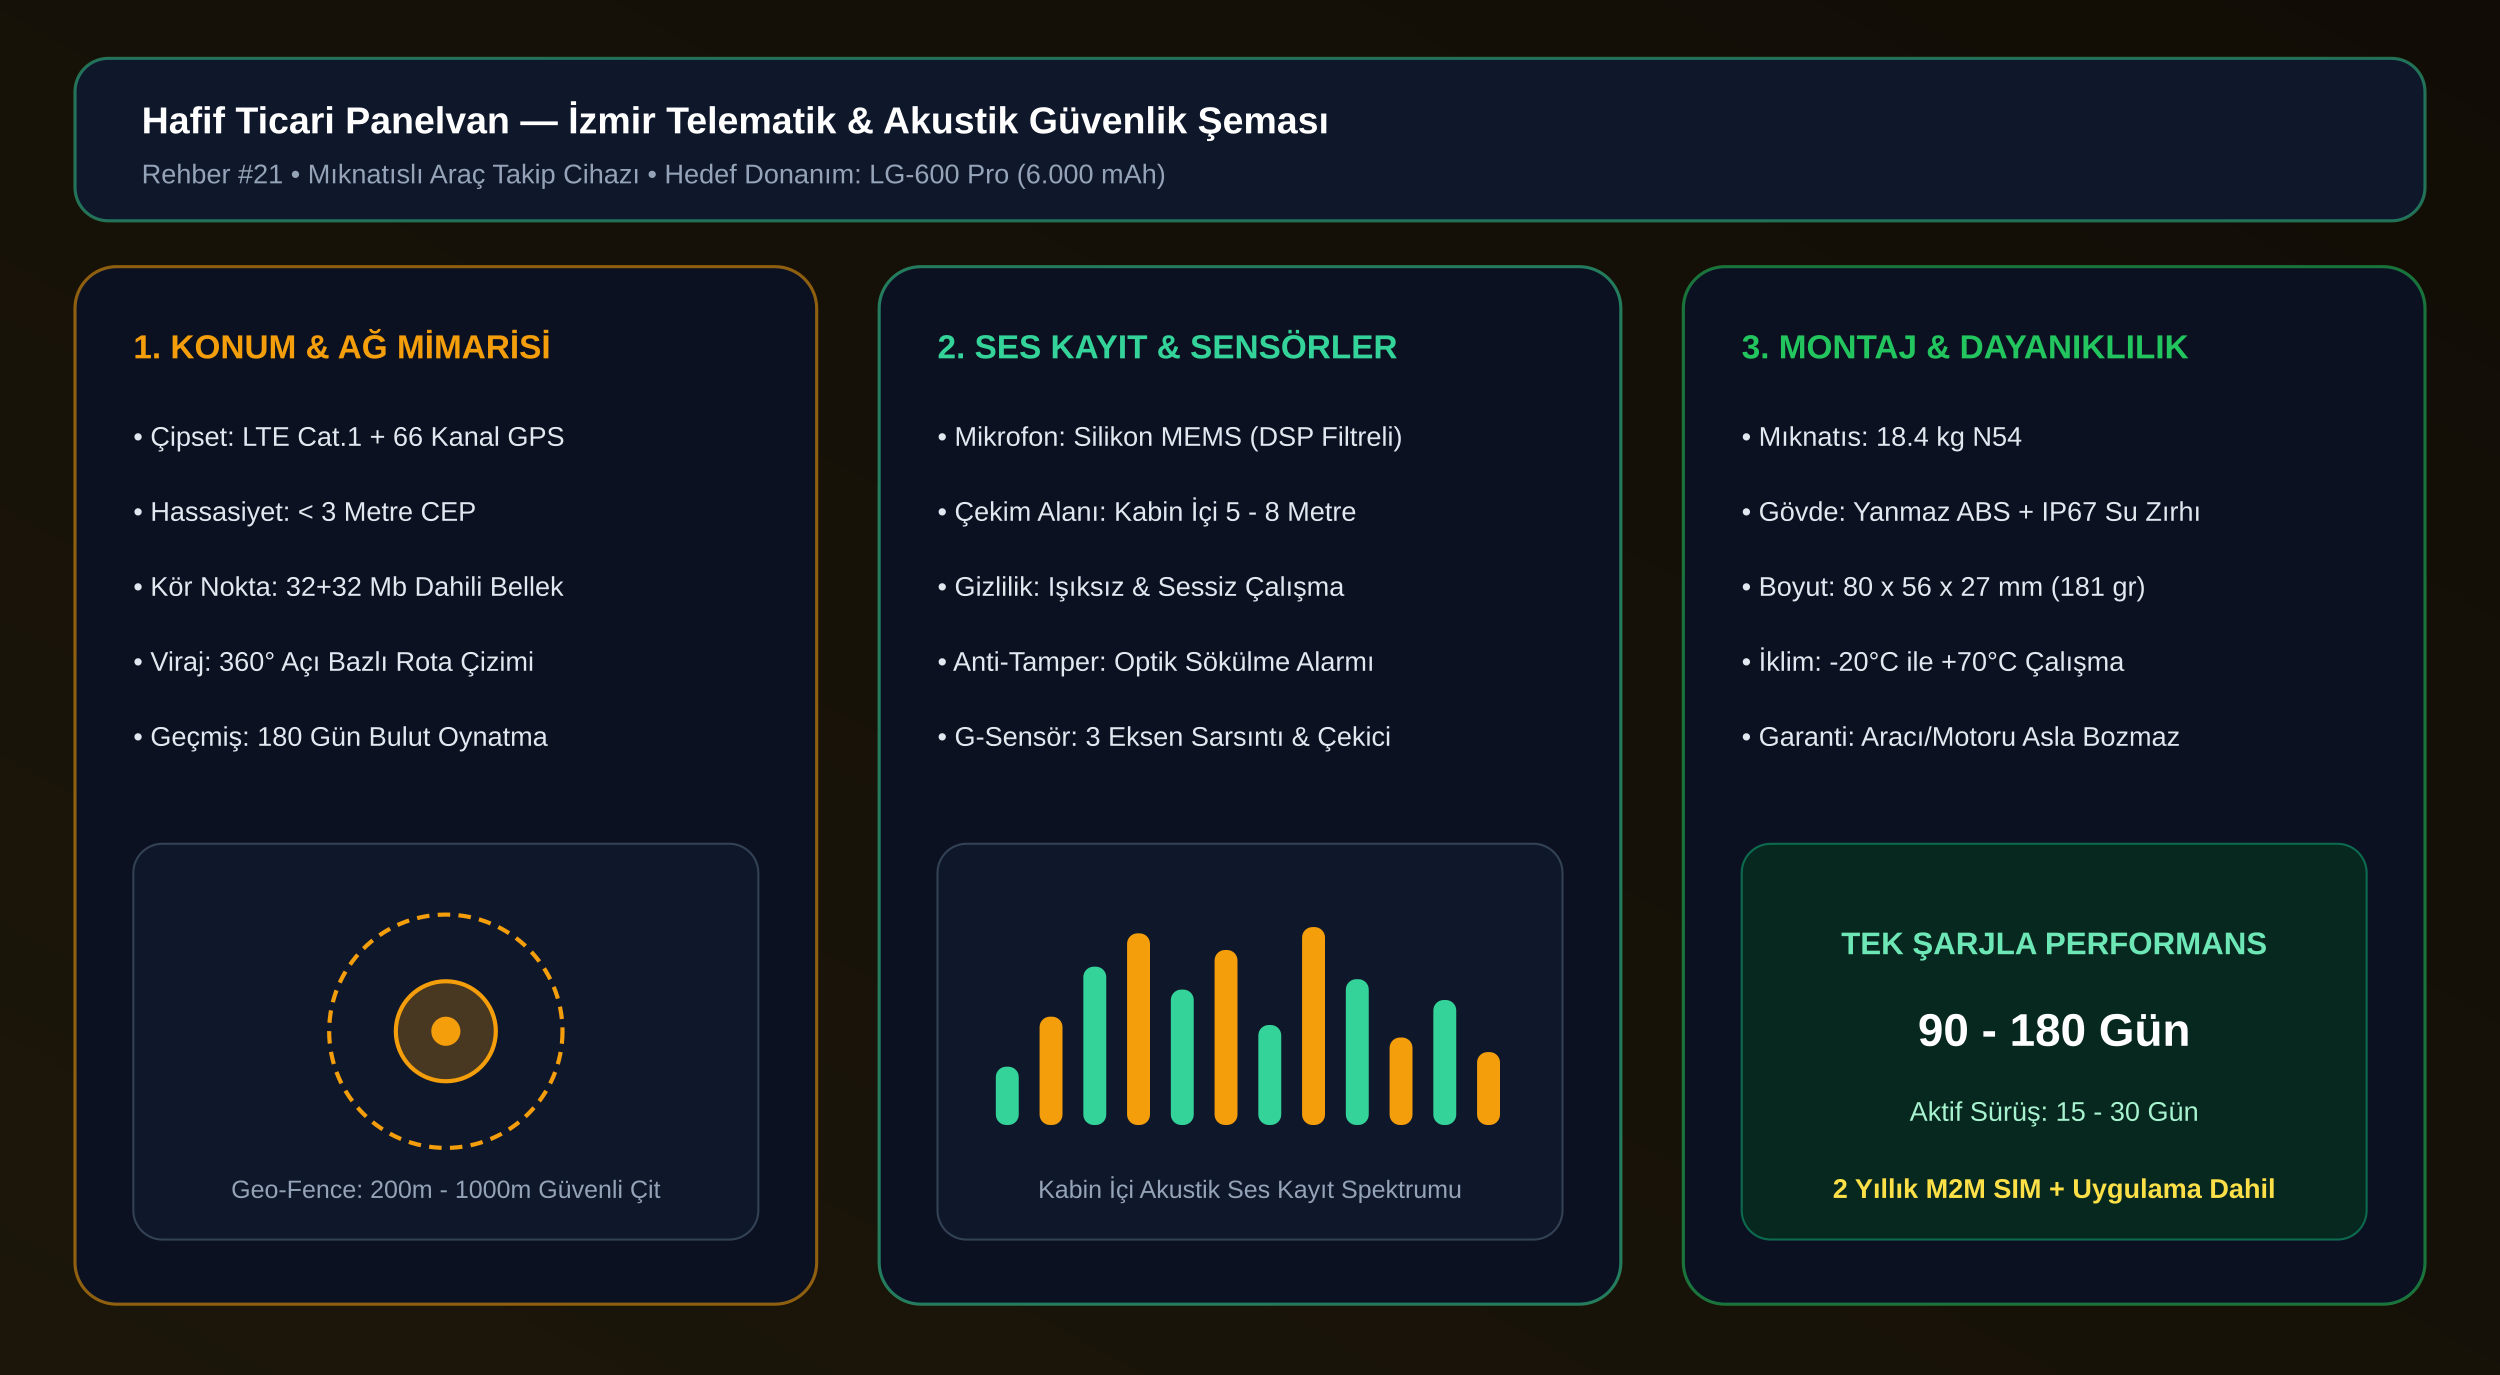
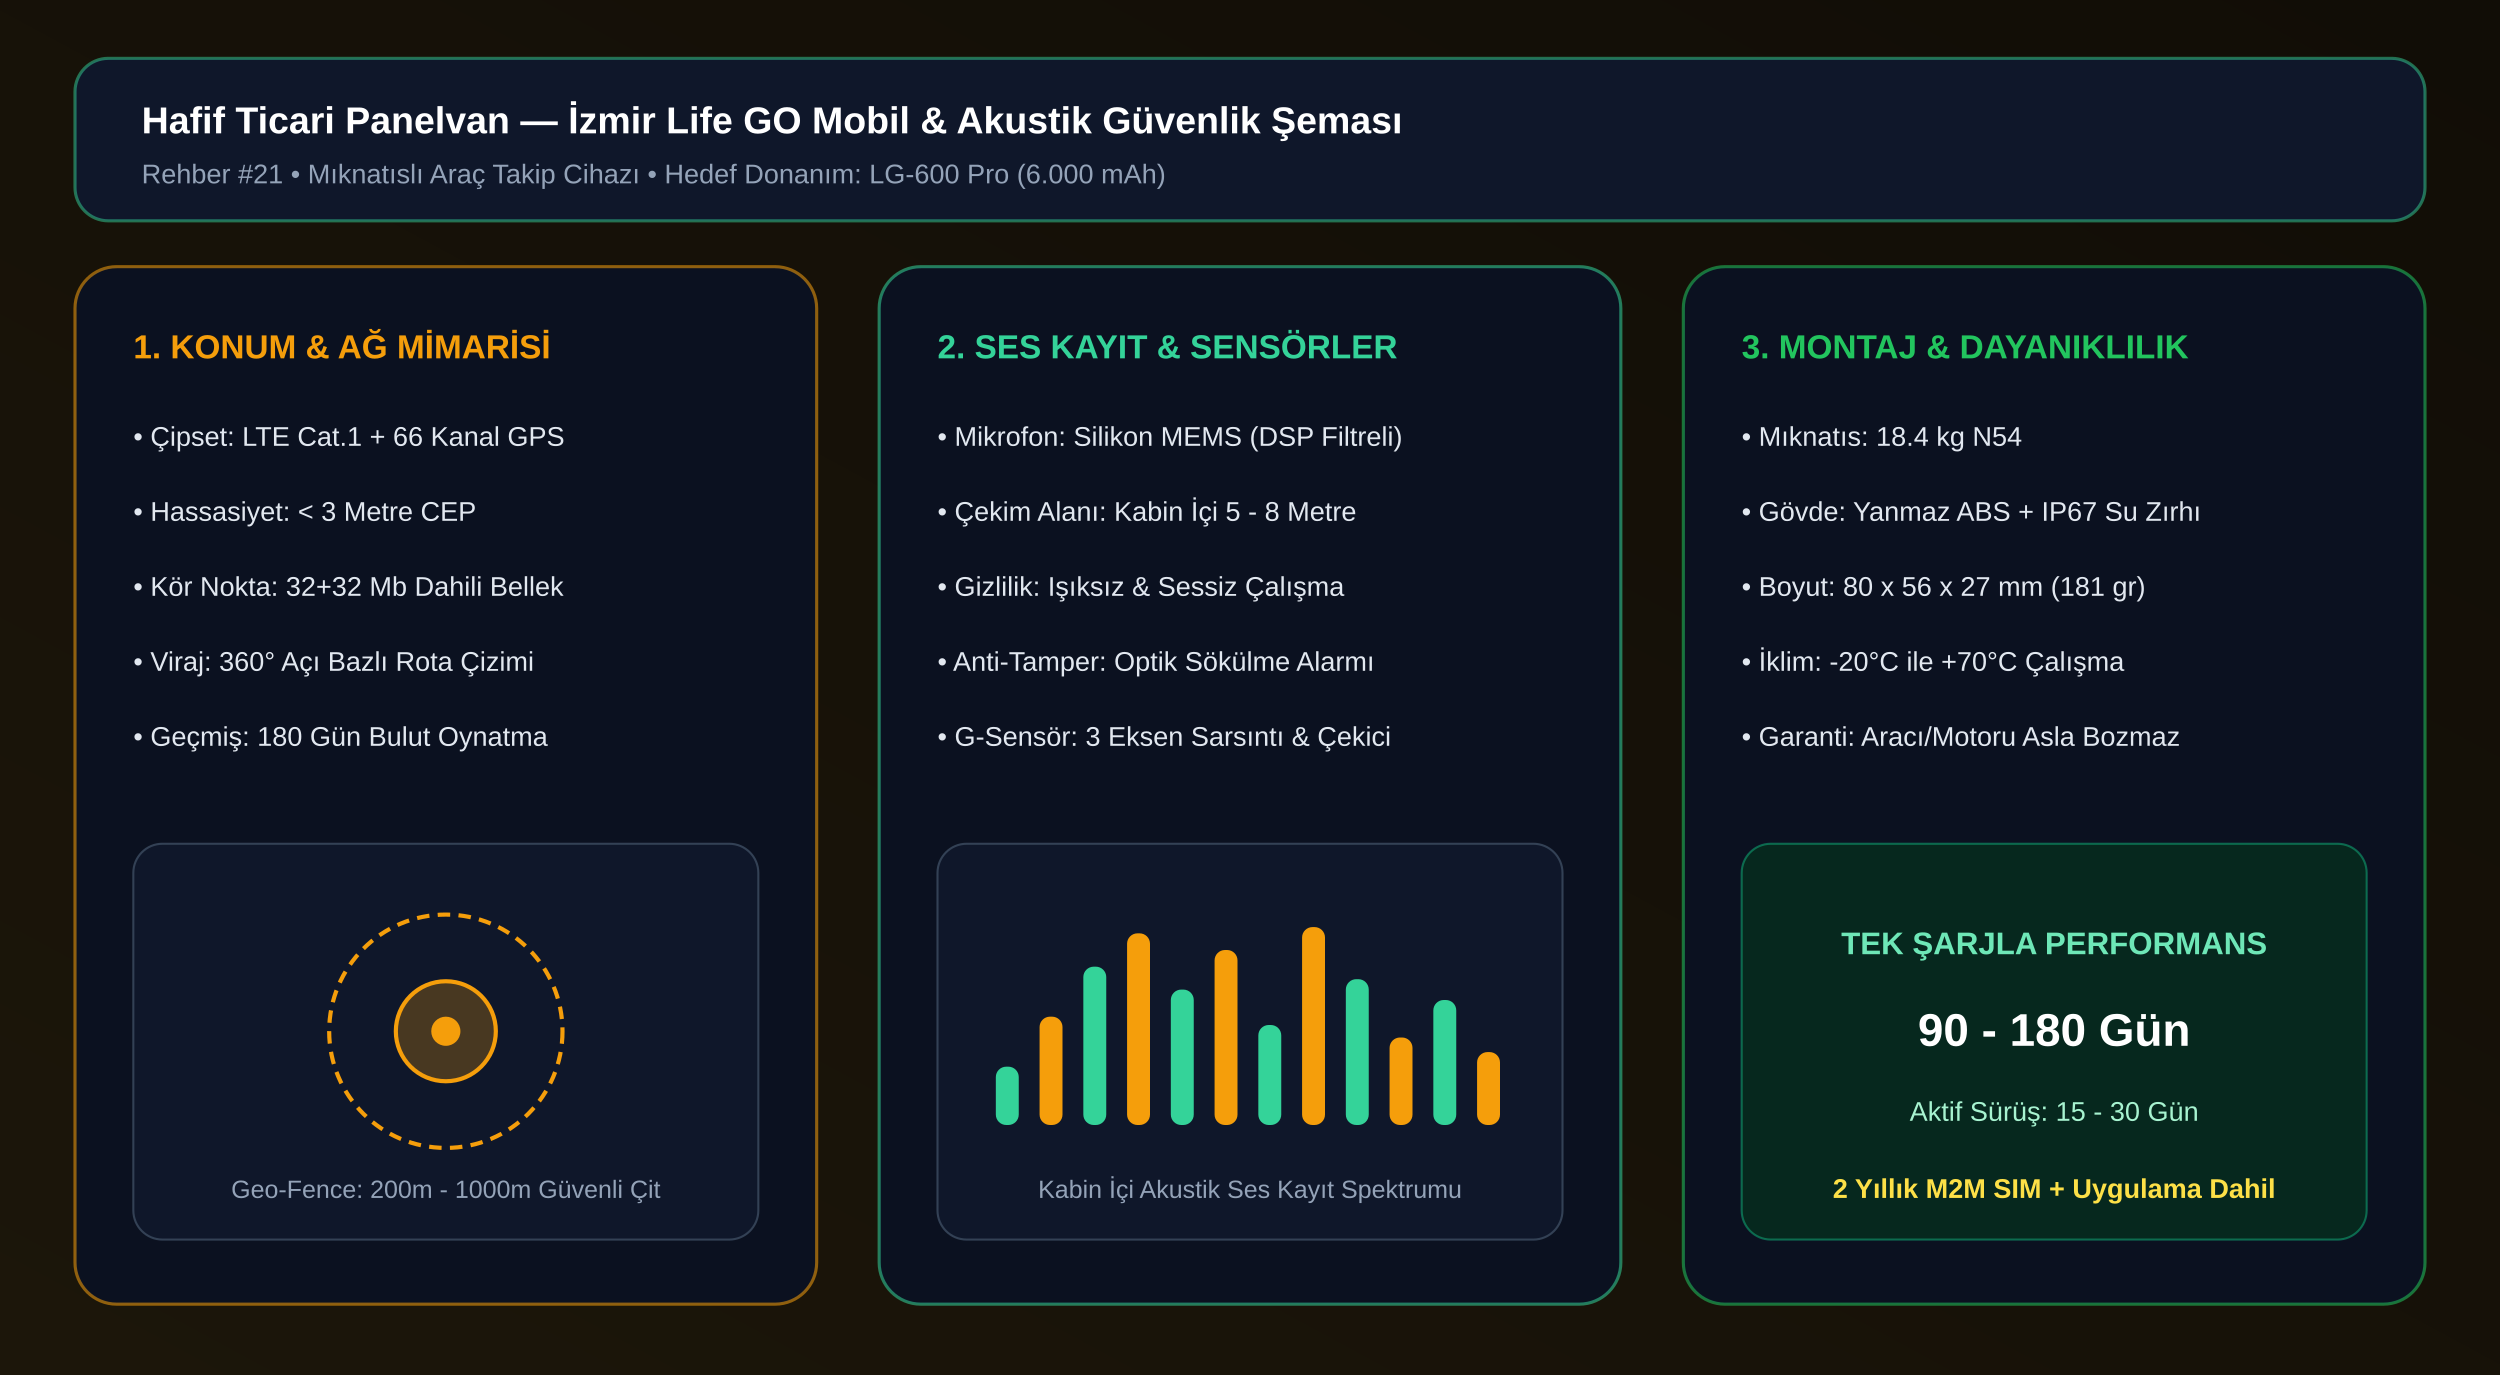
<svg xmlns="http://www.w3.org/2000/svg" viewBox="0 0 1200 660" width="1200" height="660">
  <defs>
    <linearGradient id="g2_21" x1="0%" y1="100%" x2="100%" y2="0%">
      <stop offset="0%" stop-color="#1C160A" />
      <stop offset="100%" stop-color="#110D06" />
    </linearGradient>
  </defs>
  <rect width="1200" height="660" fill="url(#g2_21)" />
  <rect x="36" y="28" width="1128" height="78" rx="16" fill="#0F172A" stroke="#34D399" stroke-opacity="0.5" stroke-width="1.5" />
-   <text x="68" y="64" fill="#FFFFFF" font-family="Arial, sans-serif" font-size="18" font-weight="bold">Hafif Ticari Panelvan — İzmir Telematik &amp; Akustik Güvenlik Şeması</text>
+   <text x="68" y="64" fill="#FFFFFF" font-family="Arial, sans-serif" font-size="18" font-weight="bold">Hafif Ticari Panelvan — İzmir Life GO Mobil &amp; Akustik Güvenlik Şeması</text>
  <text x="68" y="88" fill="#94A3B8" font-family="Arial, sans-serif" font-size="13">Rehber #21 • Mıknatıslı Araç Takip Cihazı • Hedef Donanım: LG-600 Pro (6.000 mAh)</text>
  <rect x="36" y="128" width="356" height="498" rx="20" fill="#0B1120" stroke="#F59E0B" stroke-opacity="0.55" stroke-width="1.5" />
  <text x="64" y="172" fill="#F59E0B" font-family="Arial, sans-serif" font-size="16" font-weight="bold">1. KONUM &amp; AĞ MİMARİSİ</text>
  <text x="64" y="214" fill="#E2E8F0" font-family="Arial, sans-serif" font-size="13">• Çipset: LTE Cat.1 + 66 Kanal GPS</text>
  <text x="64" y="250" fill="#E2E8F0" font-family="Arial, sans-serif" font-size="13">• Hassasiyet: &lt; 3 Metre CEP</text>
  <text x="64" y="286" fill="#E2E8F0" font-family="Arial, sans-serif" font-size="13">• Kör Nokta: 32+32 Mb Dahili Bellek</text>
  <text x="64" y="322" fill="#E2E8F0" font-family="Arial, sans-serif" font-size="13">• Viraj: 360° Açı Bazlı Rota Çizimi</text>
  <text x="64" y="358" fill="#E2E8F0" font-family="Arial, sans-serif" font-size="13">• Geçmiş: 180 Gün Bulut Oynatma</text>
  <rect x="64" y="405" width="300" height="190" rx="14" fill="#0F172A" stroke="#334155" />
  <circle cx="214" cy="495" r="56" fill="none" stroke="#F59E0B" stroke-width="2" stroke-dasharray="6 4" />
  <circle cx="214" cy="495" r="24" fill="#F59E0B" fill-opacity="0.25" stroke="#F59E0B" stroke-width="2" />
  <circle cx="214" cy="495" r="7" fill="#F59E0B" />
  <text x="214" y="575" text-anchor="middle" fill="#94A3B8" font-family="Arial, sans-serif" font-size="12">Geo-Fence: 200m - 1000m Güvenli Çit</text>
  <rect x="422" y="128" width="356" height="498" rx="20" fill="#0B1120" stroke="#34D399" stroke-opacity="0.55" stroke-width="1.5" />
  <text x="450" y="172" fill="#34D399" font-family="Arial, sans-serif" font-size="16" font-weight="bold">2. SES KAYIT &amp; SENSÖRLER</text>
  <text x="450" y="214" fill="#E2E8F0" font-family="Arial, sans-serif" font-size="13">• Mikrofon: Silikon MEMS (DSP Filtreli)</text>
  <text x="450" y="250" fill="#E2E8F0" font-family="Arial, sans-serif" font-size="13">• Çekim Alanı: Kabin İçi 5 - 8 Metre</text>
  <text x="450" y="286" fill="#E2E8F0" font-family="Arial, sans-serif" font-size="13">• Gizlilik: Işıksız &amp; Sessiz Çalışma</text>
  <text x="450" y="322" fill="#E2E8F0" font-family="Arial, sans-serif" font-size="13">• Anti-Tamper: Optik Sökülme Alarmı</text>
  <text x="450" y="358" fill="#E2E8F0" font-family="Arial, sans-serif" font-size="13">• G-Sensör: 3 Eksen Sarsıntı &amp; Çekici</text>
  <rect x="450" y="405" width="300" height="190" rx="14" fill="#0F172A" stroke="#334155" />
  <rect x="478" y="512" width="11" height="28" rx="5" fill="#34D399" />
  <rect x="499" y="488" width="11" height="52" rx="5" fill="#F59E0B" />
  <rect x="520" y="464" width="11" height="76" rx="5" fill="#34D399" />
  <rect x="541" y="448" width="11" height="92" rx="5" fill="#F59E0B" />
  <rect x="562" y="475" width="11" height="65" rx="5" fill="#34D399" />
  <rect x="583" y="456" width="11" height="84" rx="5" fill="#F59E0B" />
  <rect x="604" y="492" width="11" height="48" rx="5" fill="#34D399" />
  <rect x="625" y="445" width="11" height="95" rx="5" fill="#F59E0B" />
  <rect x="646" y="470" width="11" height="70" rx="5" fill="#34D399" />
  <rect x="667" y="498" width="11" height="42" rx="5" fill="#F59E0B" />
  <rect x="688" y="480" width="11" height="60" rx="5" fill="#34D399" />
  <rect x="709" y="505" width="11" height="35" rx="5" fill="#F59E0B" />
  <text x="600" y="575" text-anchor="middle" fill="#94A3B8" font-family="Arial, sans-serif" font-size="12">Kabin İçi Akustik Ses Kayıt Spektrumu</text>
  <rect x="808" y="128" width="356" height="498" rx="20" fill="#0B1120" stroke="#22C55E" stroke-opacity="0.55" stroke-width="1.5" />
  <text x="836" y="172" fill="#22C55E" font-family="Arial, sans-serif" font-size="16" font-weight="bold">3. MONTAJ &amp; DAYANIKLILIK</text>
  <text x="836" y="214" fill="#E2E8F0" font-family="Arial, sans-serif" font-size="13">• Mıknatıs: 18.4 kg N54</text>
  <text x="836" y="250" fill="#E2E8F0" font-family="Arial, sans-serif" font-size="13">• Gövde: Yanmaz ABS + IP67 Su Zırhı</text>
  <text x="836" y="286" fill="#E2E8F0" font-family="Arial, sans-serif" font-size="13">• Boyut: 80 x 56 x 27 mm (181 gr)</text>
  <text x="836" y="322" fill="#E2E8F0" font-family="Arial, sans-serif" font-size="13">• İklim: -20°C ile +70°C Çalışma</text>
  <text x="836" y="358" fill="#E2E8F0" font-family="Arial, sans-serif" font-size="13">• Garanti: Aracı/Motoru Asla Bozmaz</text>
  <rect x="836" y="405" width="300" height="190" rx="14" fill="#06281E" stroke="#10B981" stroke-opacity="0.5" />
  <text x="986" y="458" text-anchor="middle" fill="#6EE7B7" font-family="Arial, sans-serif" font-size="15" font-weight="bold">TEK ŞARJLA PERFORMANS</text>
  <text x="986" y="502" text-anchor="middle" fill="#FFFFFF" font-family="Arial, sans-serif" font-size="22" font-weight="bold">90 - 180 Gün</text>
  <text x="986" y="538" text-anchor="middle" fill="#A7F3D0" font-family="Arial, sans-serif" font-size="13">Aktif Sürüş: 15 - 30 Gün</text>
  <text x="986" y="575" text-anchor="middle" fill="#FDE047" font-family="Arial, sans-serif" font-size="13" font-weight="bold">2 Yıllık M2M SIM + Uygulama Dahil</text>
</svg>
